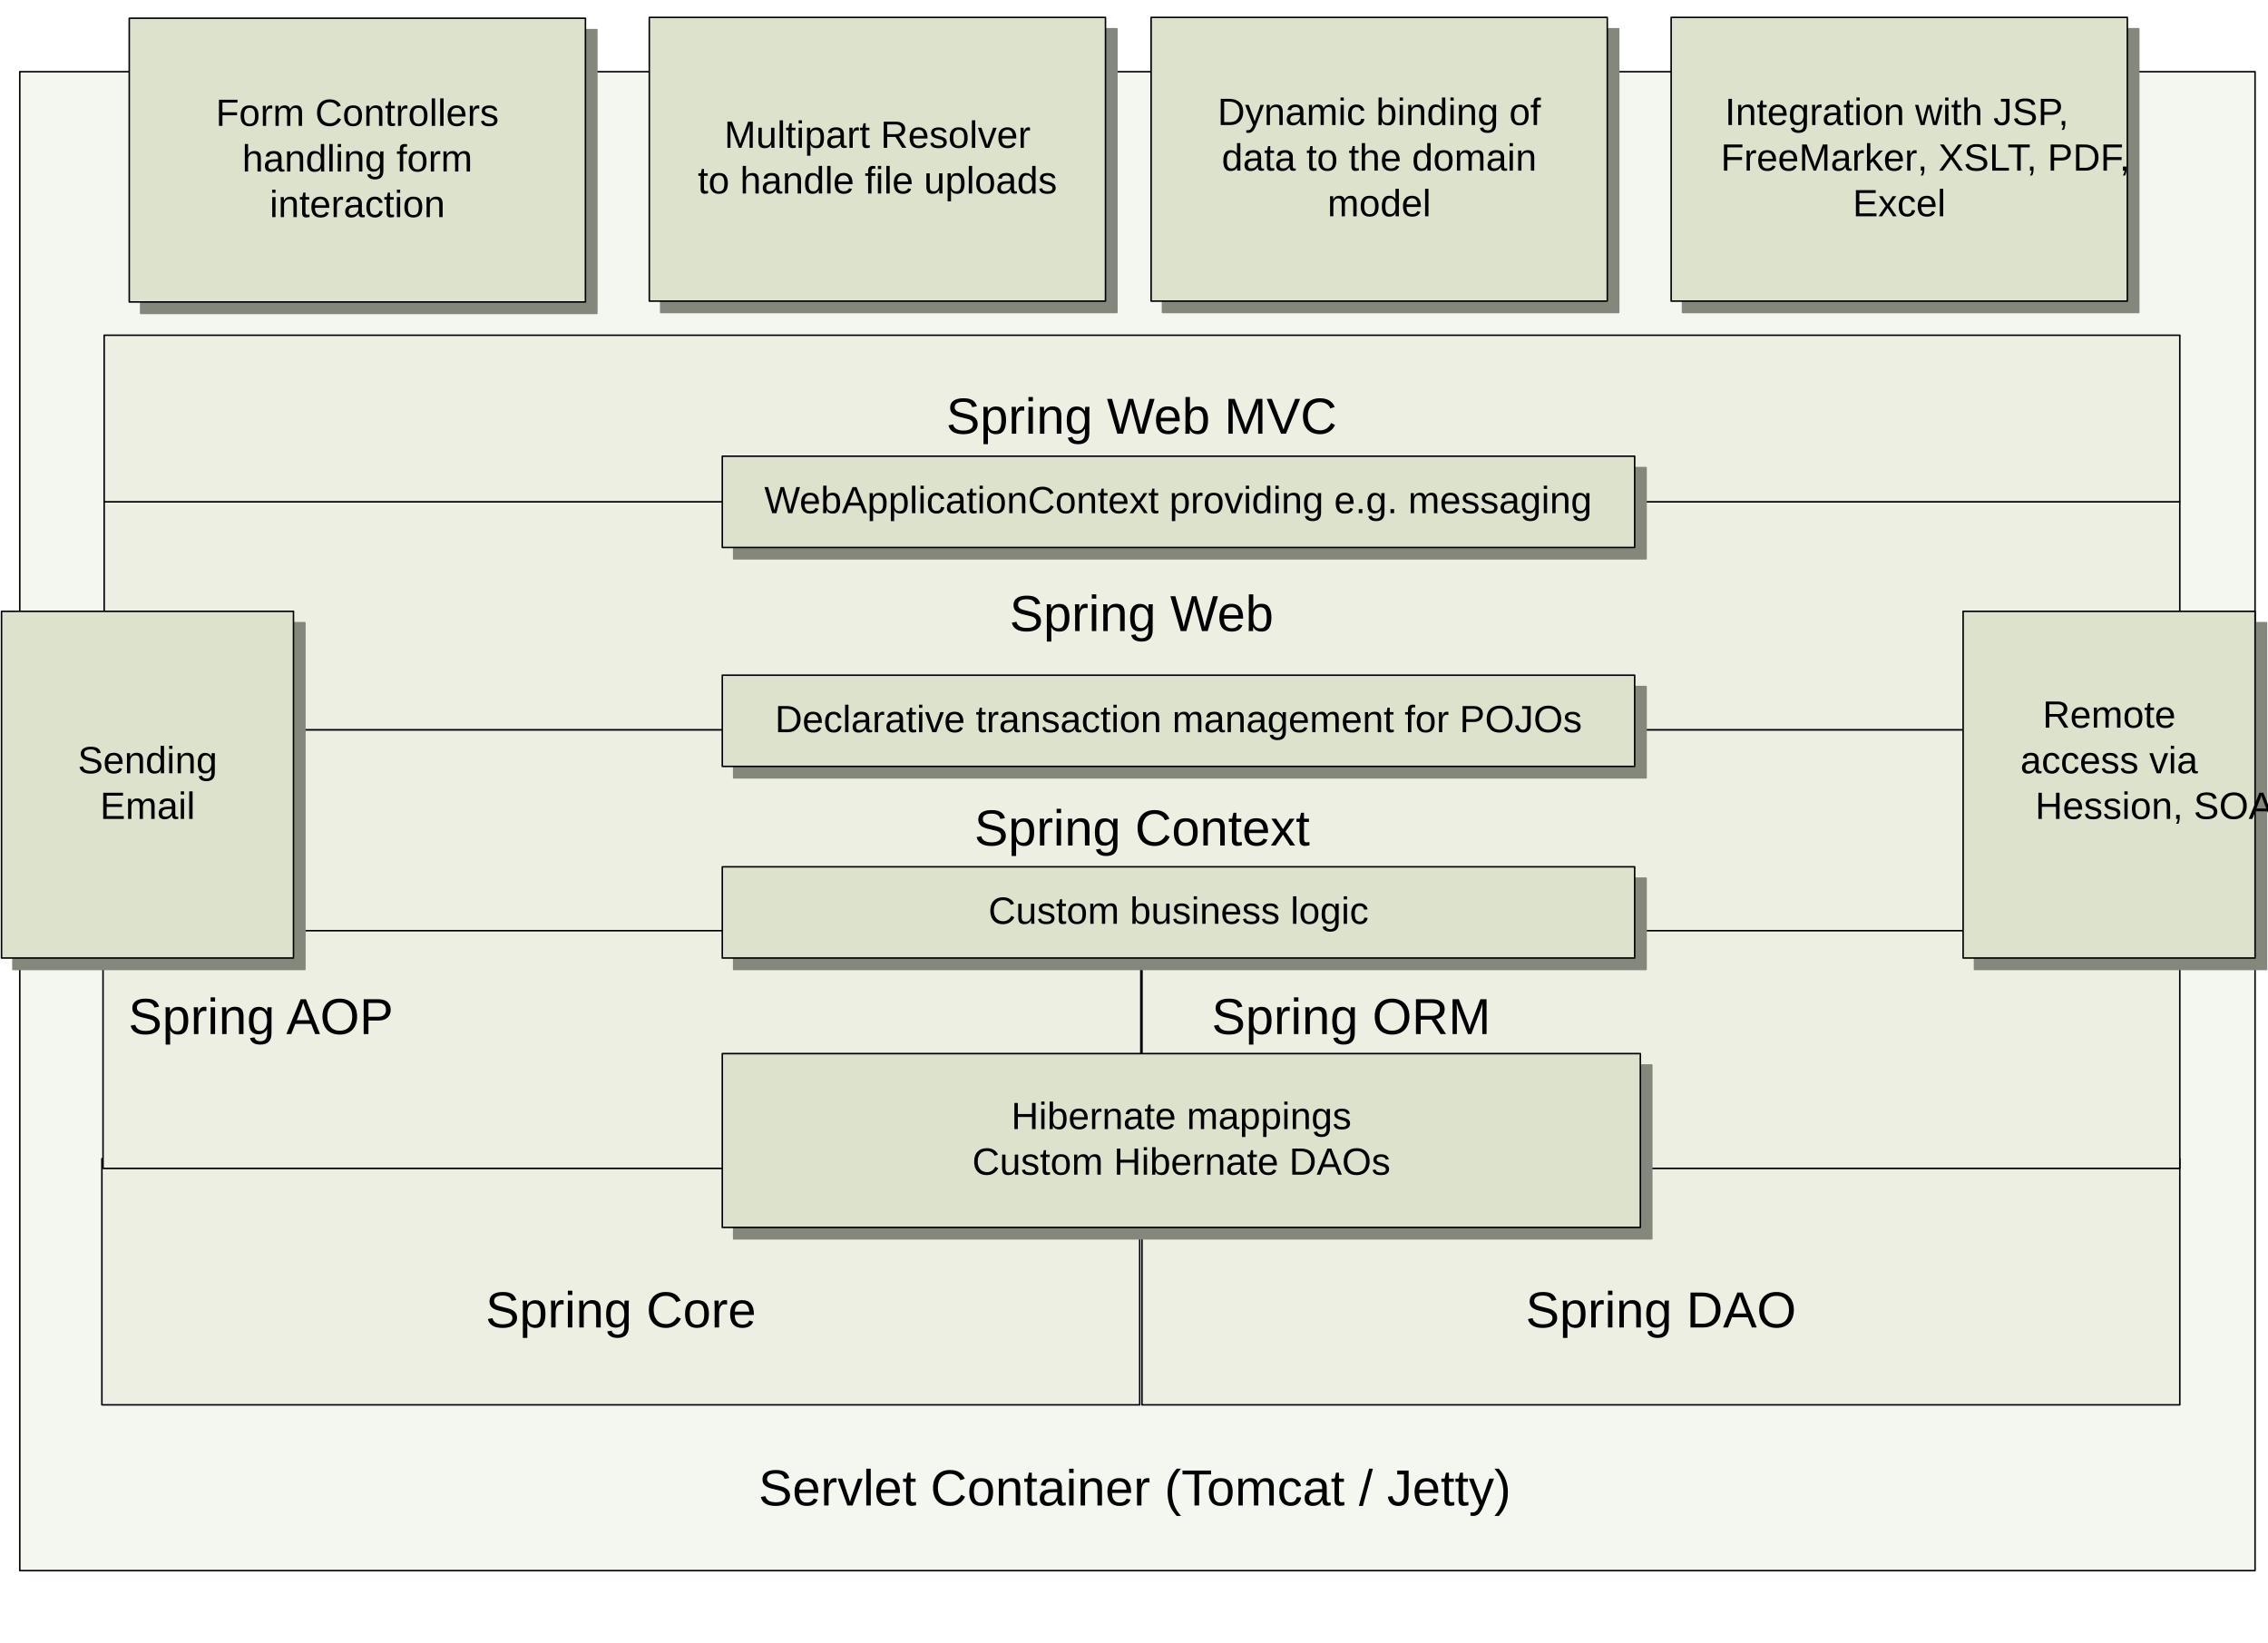
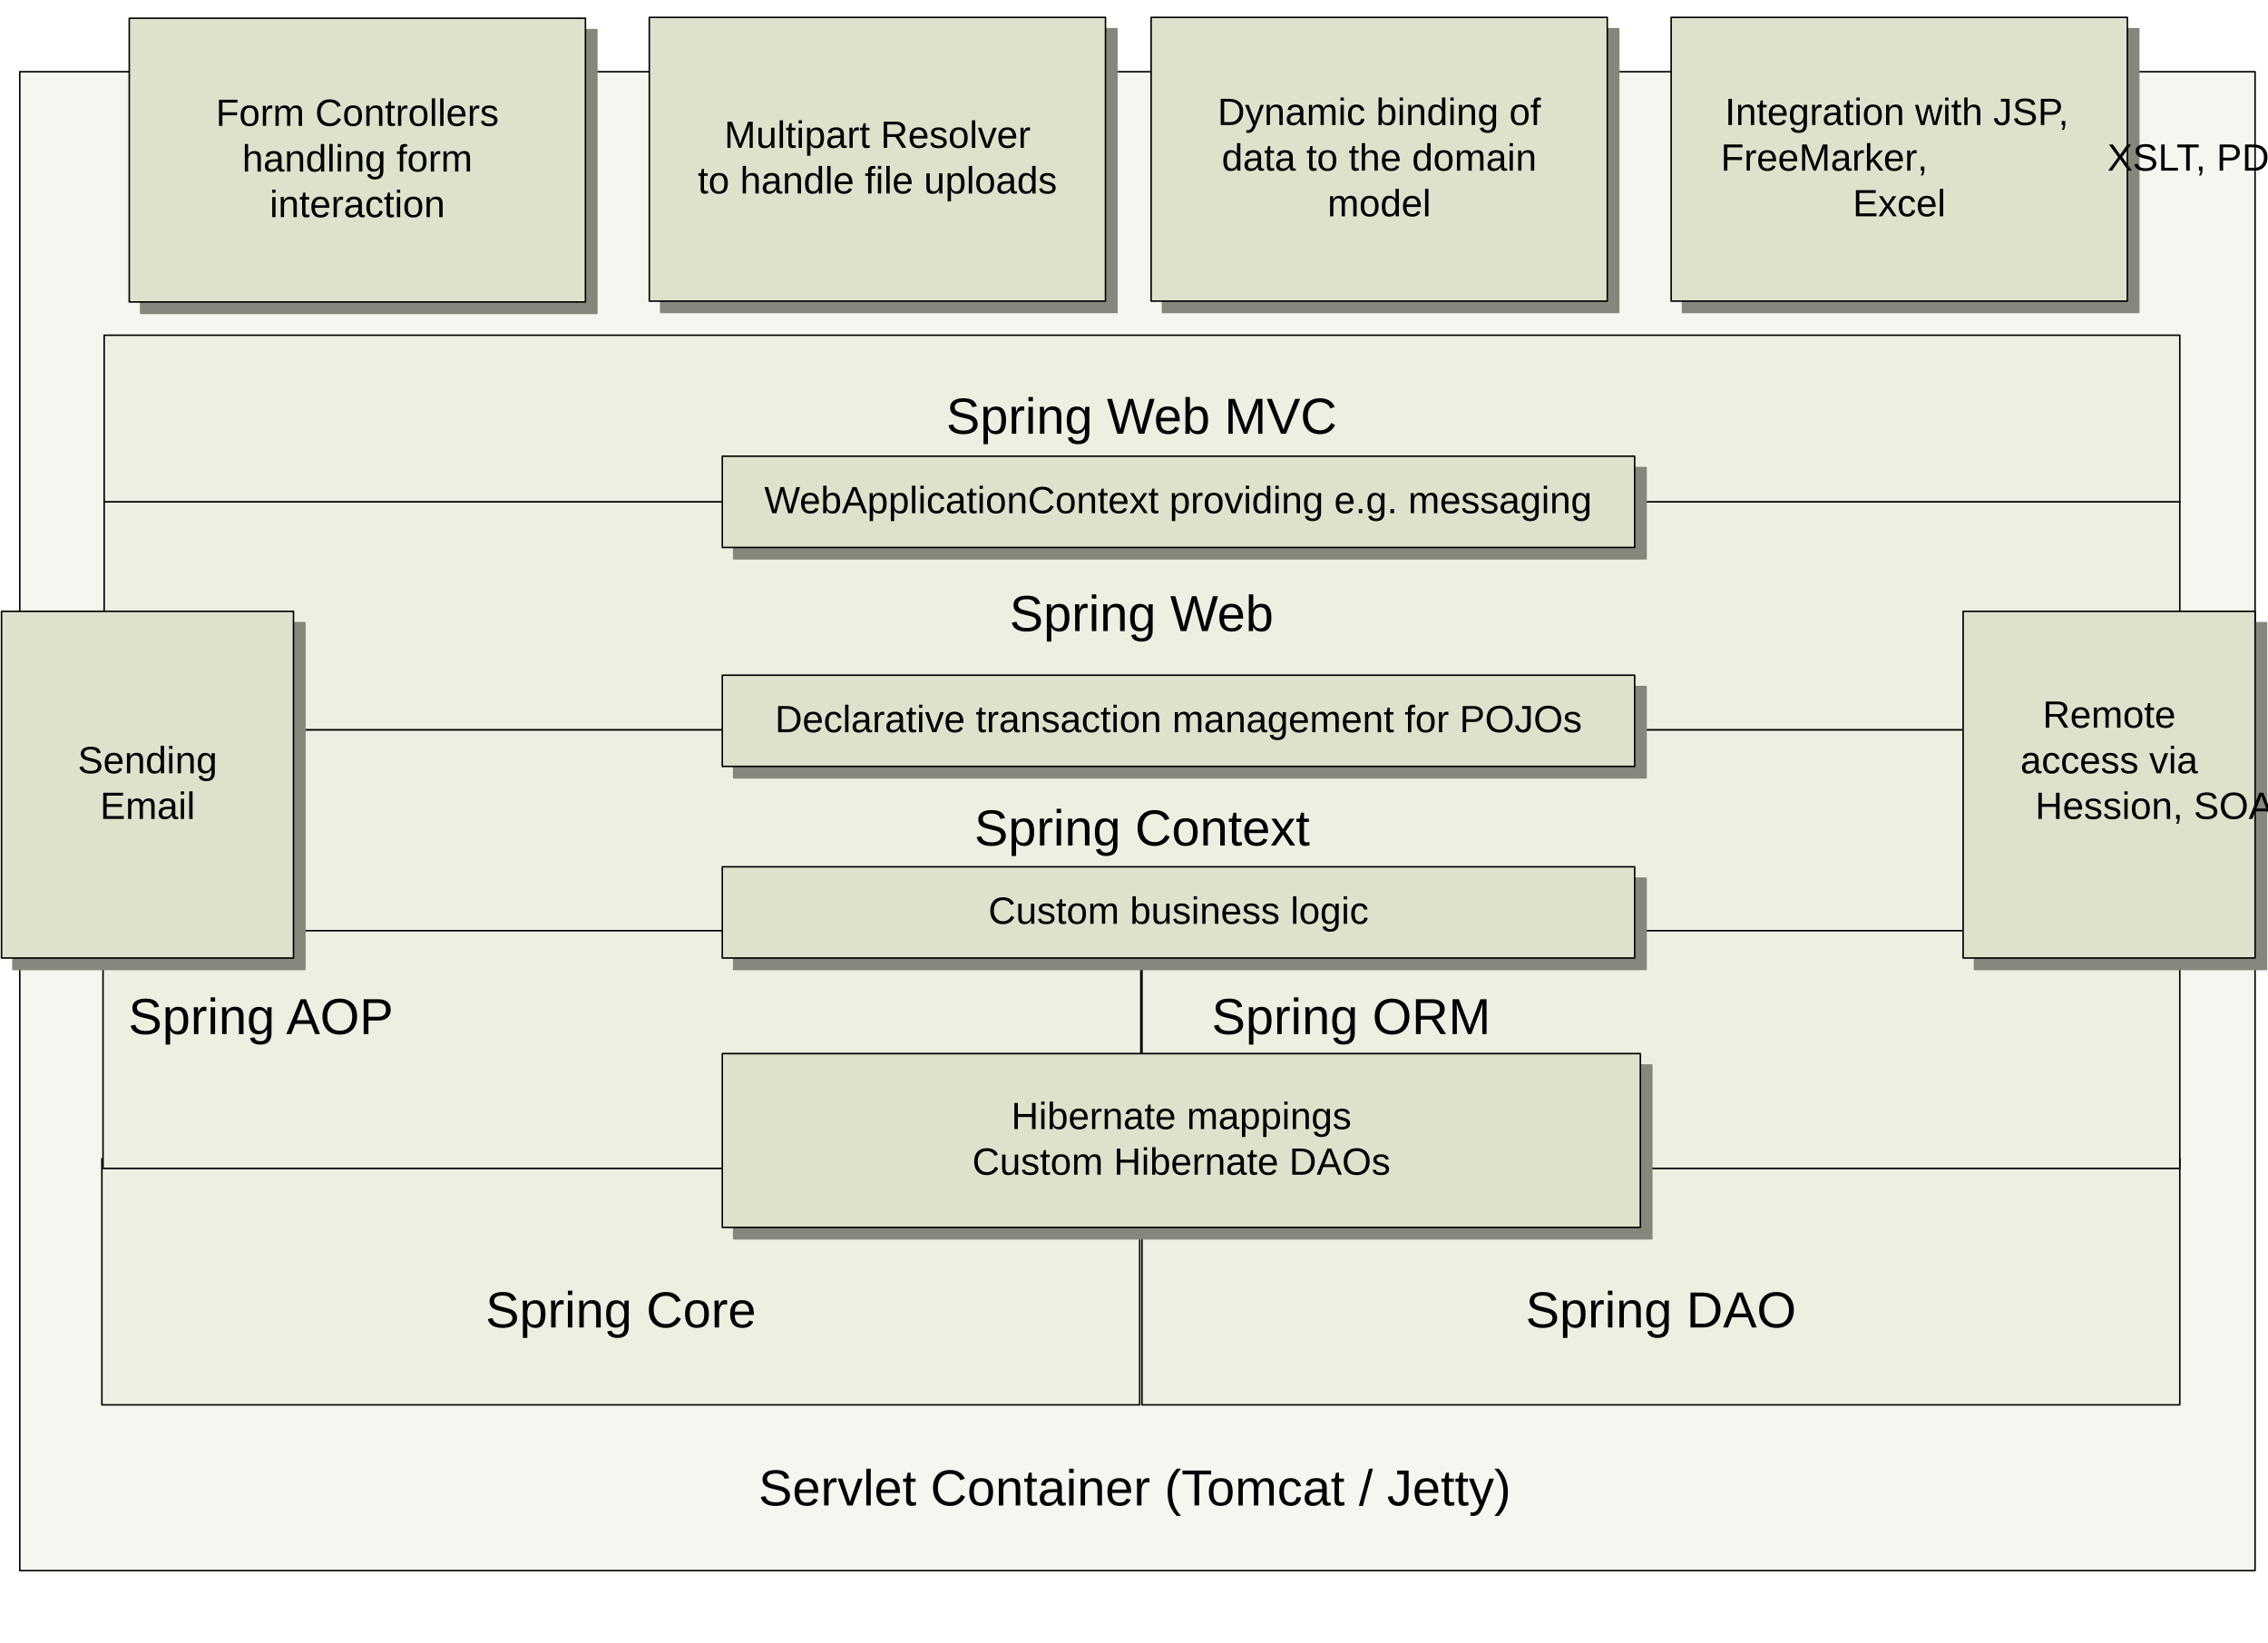
<svg xmlns="http://www.w3.org/2000/svg" width="477.28" height="345.598" class="st9" color-interpolation-filters="sRGB" viewBox="0 0 357.96 259.199" xml:space="preserve">
  <style type="text/css">.st1{fill:#f4f7f0;stroke:#000;stroke-linecap:round;stroke-linejoin:round;stroke-width:.24}.st2{fill:#000;font-family:Arial;font-size:.667em}.st3{fill:#ecefe2;stroke:#000;stroke-linecap:round;stroke-linejoin:round;stroke-width:.24}.st4{visibility:visible}.st5,.st6{fill:#84877b;stroke:#84877b;stroke-linecap:round;stroke-linejoin:round;stroke-width:.24}.st6{fill:#dde2cd;stroke:#000}.st7{fill:#000;font-family:Arial;font-size:.5em}.st8{font-size:1em}.st9{fill:none;fill-rule:evenodd;font-size:12;overflow:visible;stroke-linecap:square;stroke-miterlimit:3}</style>
  <g>
    <g id="shape1-1" transform="translate(3.12,-11.3134)">
      <rect width="352.8" height="236.571" x="0" y="22.627" class="st1" />
      <text x="116.6" y="248.91" class="st2">Servlet Container (Tomcat / Jetty)</text>
    </g>
    <g id="shape2-4" transform="translate(16.08,-37.4777)">
      <rect width="163.8" height="38.841" x="0" y="220.357" class="st3" />
      <text x="60.56" y="246.98" class="st2">Spring Core</text>
    </g>
    <g id="shape3-7" transform="translate(180.24,-37.4777)">
      <rect width="163.8" height="38.841" x="0" y="220.357" class="st3" />
      <text x="60.56" y="246.98" class="st2">Spring DAO</text>
    </g>
    <g id="shape4-10" transform="translate(180.24,-74.7955)">
      <rect width="163.8" height="37.607" x="0" y="221.591" class="st3" />
      <text x="11" y="238" class="st2">Spring ORM</text>
    </g>
    <g id="shape5-13" transform="translate(16.44,-143.999)">
      <rect width="327.6" height="36" x="0" y="223.199" class="st3" />
      <text x="142.9" y="243.6" class="st2">Spring Web</text>
    </g>
    <g id="shape7-16" transform="translate(16.26,-74.7955)">
      <rect width="163.8" height="37.607" x="0" y="221.591" class="st3" />
      <text x="4" y="238" class="st2">Spring AOP</text>
    </g>
    <g id="shape9-19" transform="translate(114,-65.4848)">
      <g id="shadow9-20" class="st4" transform="matrix(1,0,0,1,1.8,1.8)">
        <rect width="144.9" height="27.429" x="0" y="231.77" class="st5" />
      </g>
      <rect width="144.9" height="27.429" x="0" y="231.77" class="st6" />
      <text x="45.6" y="243.68" class="st7">Hibernate mappings<tspan x="39.44" class="st8" dy="1.2em">Custom Hibernate DAOs</tspan>
      </text>
    </g>
    <g id="shape10-25" transform="translate(16.44,-179.999)">
      <rect width="327.6" height="26.293" x="0" y="232.906" class="st3" />
      <text x="132.9" y="248.45" class="st2">Spring Web MVC</text>
    </g>
    <g id="shape6-28" transform="translate(20.4,-211.542)">
      <g id="shadow6-29" class="st4" transform="matrix(1,0,0,1,1.8,1.8)">
        <rect width="72" height="44.777" x="0" y="214.421" class="st5" />
      </g>
      <rect width="72" height="44.777" x="0" y="214.421" class="st6" />
      <text x="13.66" y="231.41" class="st7">Form Controllers <tspan x="17.82" class="st8" dy="1.2em">handling form </tspan>
        <tspan x="22.16" class="st8" dy="1.2em">interaction</tspan>
      </text>
    </g>
    <g id="shape11-35" transform="translate(102.48,-211.679)">
      <g id="shadow11-36" class="st4" transform="matrix(1,0,0,1,1.8,1.8)">
        <rect width="72" height="44.777" x="0" y="214.421" class="st5" />
      </g>
      <rect width="72" height="44.777" x="0" y="214.421" class="st6" />
      <text x="11.83" y="235.01" class="st7">Multipart Resolver<tspan x="7.65" class="st8" dy="1.2em">to handle file uploads</tspan>
      </text>
    </g>
    <g id="shape12-41" transform="translate(181.68,-211.679)">
      <g id="shadow12-42" class="st4" transform="matrix(1,0,0,1,1.8,1.8)">
        <rect width="72" height="44.777" x="0" y="214.421" class="st5" />
      </g>
      <rect width="72" height="44.777" x="0" y="214.421" class="st6" />
      <text x="10.49" y="231.41" class="st7">Dynamic binding of <tspan x="11.15" class="st8" dy="1.2em">data to the domain </tspan>
        <tspan x="27.83" class="st8" dy="1.2em">model</tspan>
      </text>
    </g>
    <g id="shape13-48" transform="translate(263.76,-211.679)">
      <g id="shadow13-49" class="st4" transform="matrix(1,0,0,1,1.8,1.8)">
        <rect width="72" height="44.777" x="0" y="214.421" class="st5" />
      </g>
      <rect width="72" height="44.777" x="0" y="214.421" class="st6" />
-       <text x="8.49" y="231.41" class="st7">Integration with JSP, <tspan x="7.83" class="st8" dy="1.2em">FreeMarker</tspan>, XSLT, PDF, <tspan x="28.66" class="st8" dy="1.2em">Excel</tspan>
+       <text x="8.49" y="231.41" class="st7">Integration with JSP, <tspan x="7.83" class="st8" dy="1.2em">FreeMarker</tspan>,
+                 XSLT, PDF,
+                 <tspan x="28.66" class="st8" dy="1.2em">Excel</tspan>
      </text>
    </g>
    <g id="shape15-55" transform="translate(16.44,-112.319)">
      <rect width="327.6" height="31.68" x="0" y="227.519" class="st3" />
      <text x="137.34" y="245.76" class="st2">Spring Context</text>
    </g>
    <g id="shape8-58" transform="translate(114,-138.239)">
      <g id="shadow8-59" class="st4" transform="matrix(1,0,0,1,1.8,1.8)">
        <rect width="144" height="14.4" x="0" y="244.799" class="st5" />
      </g>
      <rect width="144" height="14.4" x="0" y="244.799" class="st6" />
      <text x="8.31" y="253.8" class="st7">Declarative transaction management for POJOs</text>
    </g>
    <g id="shape14-63" transform="translate(114,-107.999)">
      <g id="shadow14-64" class="st4" transform="matrix(1,0,0,1,1.8,1.8)">
        <rect width="144" height="14.4" x="0" y="244.799" class="st5" />
      </g>
      <rect width="144" height="14.4" x="0" y="244.799" class="st6" />
      <text x="41.99" y="253.8" class="st7">Custom business logic</text>
    </g>
    <g id="shape16-68" transform="translate(0.24,-107.999)">
      <g id="shadow16-69" class="st4" transform="matrix(1,0,0,1,1.8,1.8)">
        <rect width="46.08" height="54.72" x="0" y="204.479" class="st5" />
      </g>
      <rect width="46.08" height="54.72" x="0" y="204.479" class="st6" />
      <text x="12.04" y="230.04" class="st7">Sending <tspan x="15.55" class="st8" dy="1.2em">Email</tspan>
      </text>
    </g>
    <g id="shape17-74" transform="translate(309.84,-107.999)">
      <g id="shadow17-75" class="st4" transform="matrix(1,0,0,1,1.8,1.8)">
        <rect width="46.08" height="54.72" x="0" y="204.479" class="st5" />
      </g>
      <rect width="46.08" height="54.72" x="0" y="204.479" class="st6" />
      <text x="12.55" y="222.84" class="st7">Remote <tspan x="9.04" class="st8" dy="1.2em">access via</tspan>
        <tspan x="11.38" class="st8" dy="1.2em">Hession</tspan>, SOAP</text>
    </g>
    <g id="shape18-82" transform="translate(114,-172.799)">
      <g id="shadow18-83" class="st4" transform="matrix(1,0,0,1,1.8,1.8)">
        <rect width="144" height="14.4" x="0" y="244.799" class="st5" />
      </g>
      <rect width="144" height="14.4" x="0" y="244.799" class="st6" />
      <text x="6.63" y="253.8" class="st7">WebApplicationContext providing e.g. messaging</text>
    </g>
  </g>
</svg>
